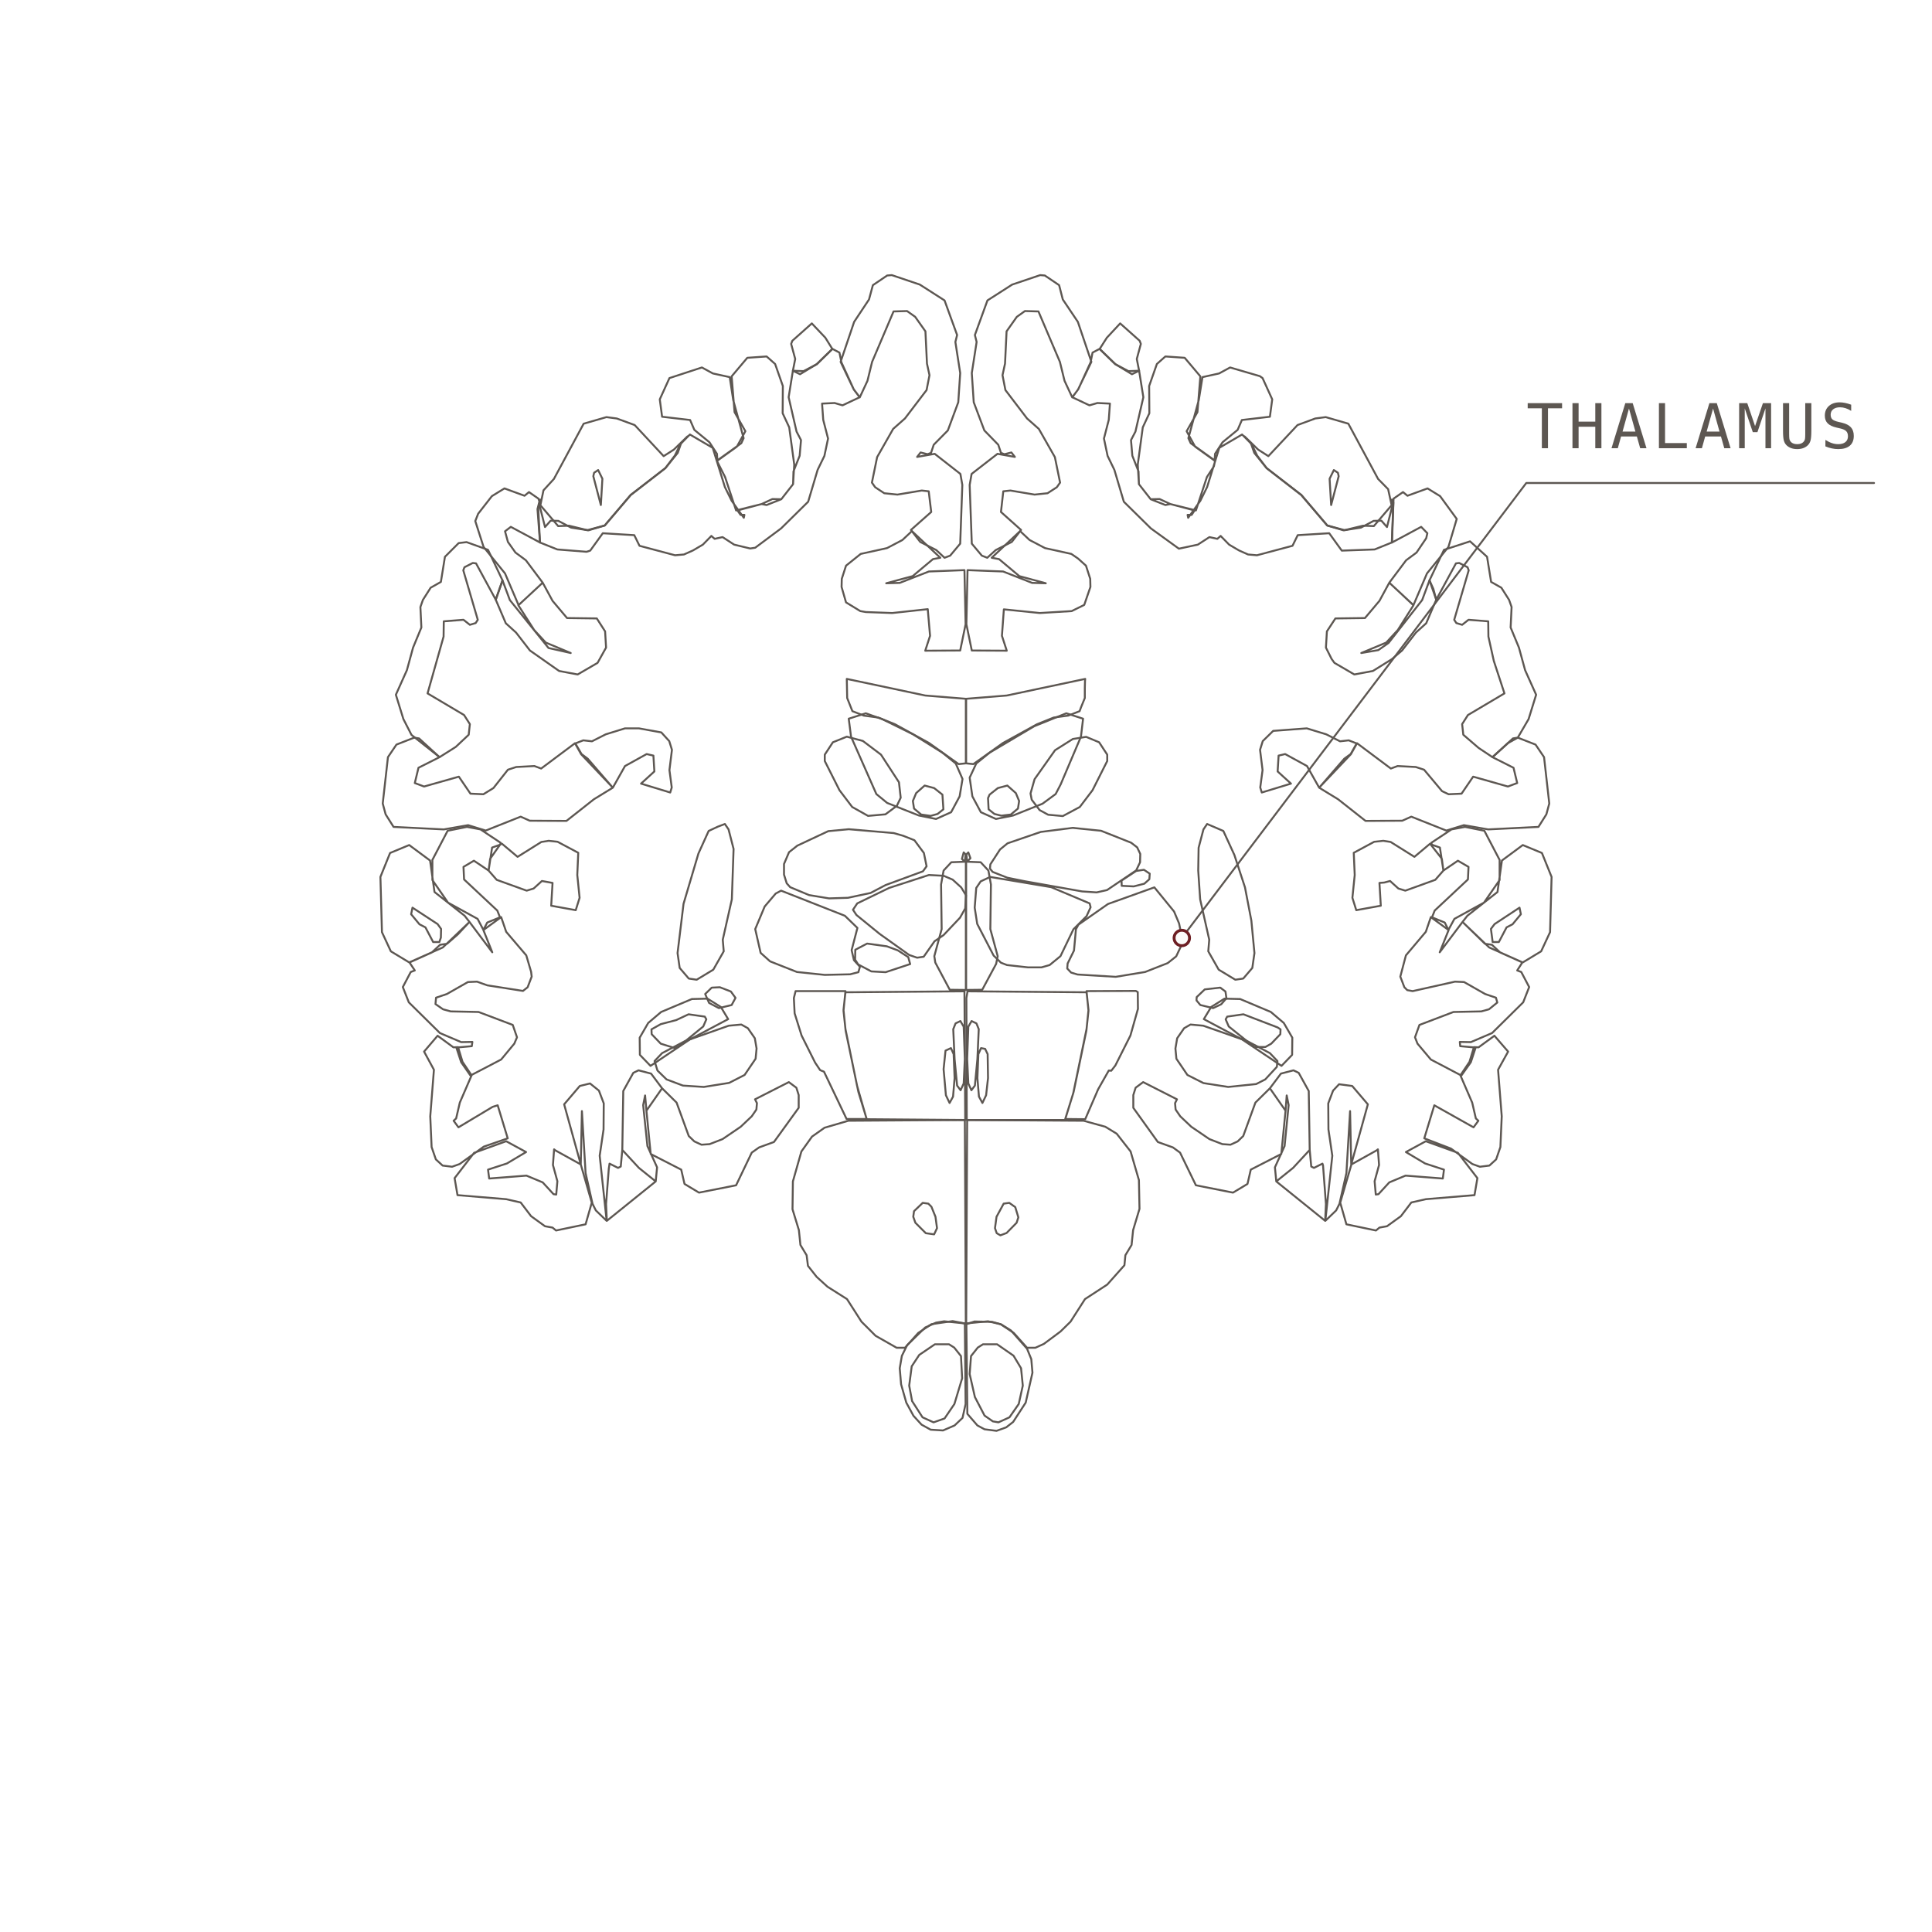
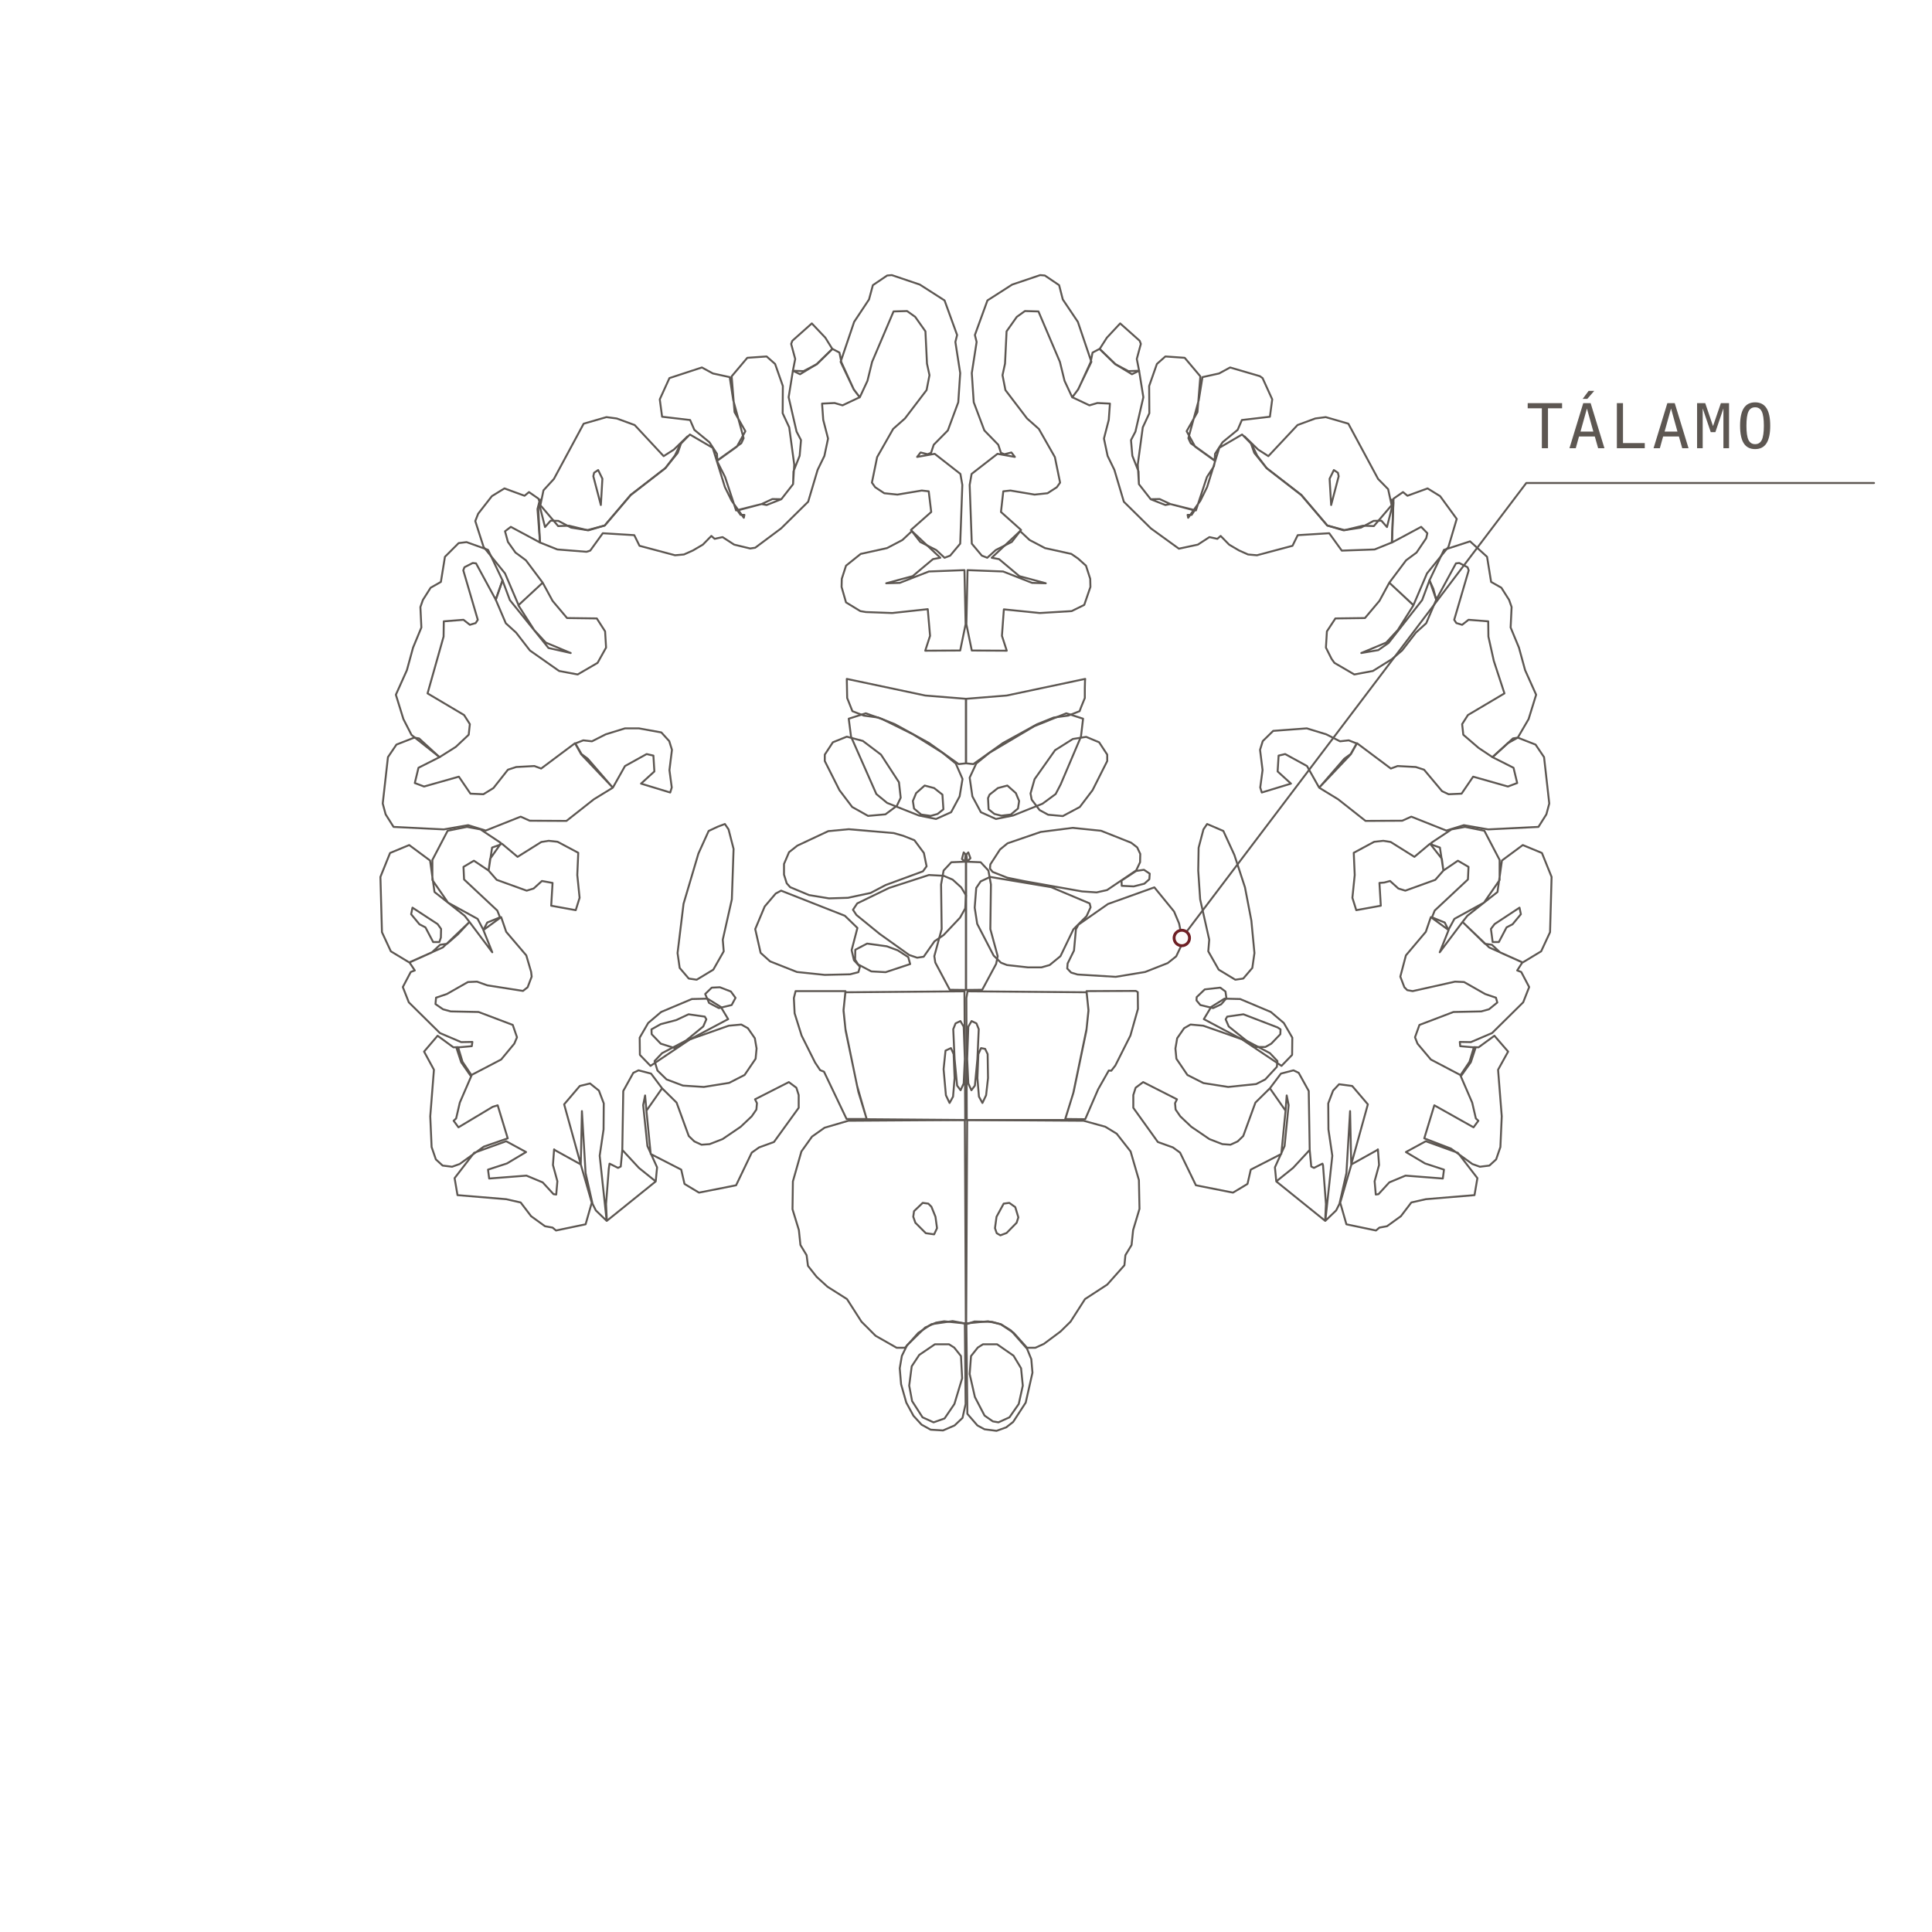
<svg xmlns="http://www.w3.org/2000/svg" viewBox="0 0 1000 1000" fill="none" stroke="var(--ink-soft, #5D5752)" stroke-width="1" stroke-linejoin="round" stroke-linecap="round">
  <path data-structure="frontal-lobe.l" vector-effect="non-scaling-stroke" d="M721.2 260.1L720.4 280.8L711.5 284.4L694.5 285.0L688.0 276.0L671.7 277.0L669.0 282.5L650.6 287.4L646.0 287.0L641.3 284.9L636.2 281.9L631.8 277.4L630.1 278.9L626.0 278.0L620.0 281.9L610.2 284.0L595.7 273.5L581.7 259.7L576.8 243.2L573.3 236.0L571.4 227.0L573.9 217.3L574.5 208.9L568.0 208.6L563.9 209.8L555.0 205.6L558.1 201.5L564.5 187.5L565.5 182.5L569.1 180.6L577.3 188.5L584.1 192.1L589.6 191.9L591.8 205.6L587.7 223.4L585.4 227.8L586.1 235.9L589.3 244.0L589.5 250.6L595.6 258.4L603.2 261.4L605.8 260.9L618.3 264.2L616.8 266.5L614.7 266.5L615.0 268.0L621.3 259.2L624.8 252.1L631.1 231.8L642.9 224.9L647.5 229.5L649.2 234.4L655.6 242.3L673.5 256.2L687.0 272.0L695.4 274.5L704.4 273.1L711.0 269.6L715.0 269.5L717.9 272.8L720.6 262.1L720.4 258.6L721.2 260.1M589.5 250.6L595.6 258.4L600.2 258.3L605.8 260.9L619.0 264.2L624.7 246.9L628.3 241.4L628.9 238.6L618.6 231.2L614.2 223.2L619.8 213.3L621.3 194.8L613.2 185.2L603.2 184.5L598.8 188.4L594.8 199.8L594.9 213.9L591.5 221.2L588.9 240.5L589.5 250.6M508.2 287.6L511.0 288.7L515.4 284.7L523.7 280.5L528.5 274.3L518.1 265.0L519.3 254.3L523.0 253.9L535.5 256.0L542.2 255.3L547.0 252.2L548.7 249.8L546.0 236.6L537.7 222.0L531.6 216.6L520.4 201.9L518.9 194.2L520.2 188.2L521.0 171.5L526.3 164.0L530.5 161.0L537.5 161.2L548.6 187.3L551.0 197.1L555.0 205.7L558.0 201.6L564.9 187.3L557.9 166.6L550.1 155.0L548.2 147.6L540.8 142.6L538.4 142.4L523.9 147.3L511.1 155.5L504.6 173.4L505.5 177.0L503.0 193.1L504.0 208.2L509.5 222.8L516.7 230.2L518.1 234.4L519.9 235.1L523.5 234.2L525.3 236.5L516.3 234.9L502.9 245.3L501.9 251.0L503.0 281.4L508.2 287.6M628.7 238.3L628.9 234.9L632.8 228.9L640.6 222.5L642.8 217.4L657.3 215.7L658.5 206.7L653.5 195.7L652.1 194.7L636.7 190.2L631.0 193.3L622.4 195.2L620.5 207.0L615.1 226.8L616.3 229.4L628.7 238.3" />
  <path data-structure="frontal-lobe.r" vector-effect="non-scaling-stroke" d="M445.0 205.6L441.9 201.5L435.5 187.5L434.5 182.5L430.9 180.6L422.8 188.5L415.9 192.1L410.4 191.9L408.2 205.6L412.3 223.4L414.6 227.8L413.9 235.9L410.7 244.0L410.5 250.6L404.4 258.4L396.8 261.4L394.2 260.9L381.7 264.2L383.3 266.5L385.3 266.5L385.0 268.0L378.7 259.2L375.2 252.1L368.9 231.8L357.1 224.9L352.5 229.5L350.8 234.4L344.4 242.3L326.5 256.2L313.0 272.0L304.6 274.5L295.6 273.1L289.0 269.6L285.0 269.5L282.1 272.8L279.4 262.1L279.6 258.6L278.6 263.1L279.5 280.8L288.5 284.4L303.6 285.6L305.5 285.0L312.0 276.0L328.3 277.0L331.0 282.5L349.4 287.4L354.0 287.0L358.7 284.9L363.8 281.9L368.2 277.4L369.9 278.9L374.0 278.0L380.0 281.9L388.3 283.9L390.9 283.5L404.3 273.5L418.3 259.7L423.2 243.2L426.7 236.0L428.6 227.0L426.1 217.3L425.5 208.9L432.0 208.6L436.1 209.8L445.0 205.6M411.1 240.5L408.5 221.2L405.1 213.9L405.2 199.8L401.2 188.4L396.8 184.5L386.8 185.2L378.7 194.8L380.2 213.3L385.8 223.2L381.4 231.2L371.1 238.6L375.3 246.9L381.0 264.2L394.2 260.9L399.8 258.3L404.4 258.4L410.5 250.6L411.1 240.5M491.8 287.6L488.9 288.7L484.6 284.7L476.3 280.5L471.5 274.3L482.0 265.0L480.7 254.3L477.1 253.9L464.5 256.0L457.7 255.3L453.0 252.2L451.3 249.8L454.0 236.6L462.3 222.0L468.4 216.6L479.6 201.9L481.1 194.2L479.8 188.2L479.0 171.5L473.7 164.0L469.5 161.0L462.5 161.2L451.4 187.3L449.0 197.1L445.0 205.7L441.9 201.6L435.1 187.3L442.1 166.6L449.8 155.0L451.8 147.6L459.2 142.6L461.6 142.4L476.1 147.3L488.9 155.5L495.4 173.4L494.5 177.0L497.0 193.1L496.0 208.2L490.6 222.8L483.3 230.2L481.9 234.4L480.1 235.1L476.5 234.2L474.7 236.5L483.8 234.9L497.1 245.3L498.1 251.0L497.0 281.4L491.8 287.6M384.9 226.8L383.7 229.4L371.3 238.3L371.1 234.9L367.2 228.9L359.4 222.5L357.2 217.4L342.7 215.7L341.5 206.7L346.5 195.7L363.3 190.2L369.0 193.3L377.7 195.2L379.5 207.0L384.9 226.8" />
  <path data-structure="temporal-lobe.l" vector-effect="non-scaling-stroke" d="M761.3 539.4L755.6 539.3L755.8 541.5L763.8 542.2L761.3 549.8L756.4 556.7L740.6 548.4L733.7 540.2L732.4 536.9L734.7 530.5L752.3 523.8L766.7 523.5L770.7 522.4L775.0 518.9L774.3 516.4L768.7 514.5L757.8 508.3L753.1 508.1L731.2 513.0L728.4 512.5L726.9 511.0L724.8 505.5L727.7 494.5L738.0 482.3L740.6 474.7L749.8 481.4L745.2 492.9L757.0 477.2L770.8 490.4L788.0 498.1L785.3 502.3L787.4 503.1L791.5 510.9L788.4 518.8L772.3 534.7L761.3 539.4M751.0 594.5L762.1 602.5L766.0 603.9L770.9 603.3L774.4 600.1L776.6 593.7L777.3 577.8L775.4 553.7L780.6 544.3L773.5 536.1L765.3 542.1L762.9 542.0L760.6 549.6L755.9 556.6L762.0 570.7L763.9 578.9L765.2 580.1L762.7 583.5L742.4 572.1L737.2 589.2L751.0 594.5M712.6 595.4L699.5 602.7L693.7 622.5L696.9 633.7L712.2 636.9L714.0 635.4L717.9 634.7L725.1 629.5L730.5 622.4L738.0 620.7L763.2 618.6L764.7 609.8L754.6 596.7L738.0 590.7L727.7 596.3L737.6 602.2L747.4 605.4L746.8 610.0L727.5 608.5L719.1 612.0L713.5 618.1L712.1 618.3L711.5 611.4L713.8 603.0L713.2 594.9L712.6 595.4M698.8 575.1L699.4 602.7L708.0 571.6L699.9 562.1L693.1 561.2L690.0 564.5L687.5 571.1L687.6 584.6L689.6 598.2L686.0 631.9L691.6 626.5L693.3 623.1L696.9 607.2L698.8 575.1M626.0 589.6L616.6 583.2L610.9 577.8L608.5 574.3L608.2 571.0L609.2 569.0L591.7 560.1L587.8 563.0L586.6 566.8L586.6 573.4L599.3 591.1L607.1 593.9L610.8 596.6L619.0 613.5L638.2 617.3L645.7 612.8L647.4 605.4L663.2 597.3L665.4 574.9L657.3 563.3L649.8 570.7L643.5 588.0L640.6 590.8L636.9 592.5L632.7 592.2L626.0 589.6M685.9 631.9L660.6 611.5L669.3 604.5L677.9 595.2L678.7 603.8L680.1 604.5L684.5 602.3L684.8 603.2L686.3 623.2L685.9 631.9M749.7 481.3L747.8 477.5L741.2 474.8L742.6 471.3L759.8 455.2L760.1 448.7L754.6 445.5L747.1 450.6L745.3 438.7L741.1 437.2L740.9 436.2L751.3 429.3L758.3 428.0L768.3 430.0L776.2 445.1L776.2 455.5L768.1 467.2L752.8 475.6L749.7 481.3M775.1 461.7L759.5 474.0L757.0 477.2L768.6 488.5L772.2 489.0L776.5 493.0L788.1 498.2L797.7 492.4L802.3 482.5L803.1 453.9L798.1 441.5L788.2 437.4L777.4 445.4L775.1 461.7M772.6 487.6L771.7 480.8L773.6 478.3L786.5 469.8L787.2 473.2L782.9 478.4L779.8 480.0L775.8 487.6L772.6 487.6M716.5 456.8L719.5 456.0L723.8 459.9L727.4 461.0L742.9 455.4L747.1 450.6L746.3 444.5L740.2 436.7L732.1 443.5L719.8 435.8L716.0 435.2L711.3 435.7L700.7 441.4L701.2 452.9L700.0 464.7L702.0 471.1L714.7 468.8L714.0 457.0L716.5 456.8M667.0 572.0L664.9 593.2L659.9 604.2L660.6 611.5L669.3 604.5L677.9 595.2L677.4 564.7L672.2 555.3L669.5 554.0L663.0 555.7L657.3 563.3L665.4 574.9L666.0 567.0L667.0 572.0" />
  <path data-structure="temporal-lobe.r" vector-effect="non-scaling-stroke" d="M274.9 503.0L272.4 494.5L262.0 482.3L259.4 474.7L250.2 481.4L254.8 492.9L243.0 477.2L229.2 490.4L211.9 498.1L214.7 502.3L212.6 503.1L208.5 510.9L211.6 518.8L227.7 534.7L238.7 539.4L244.5 539.3L244.2 541.5L236.2 542.2L238.7 549.8L243.5 556.7L259.4 548.4L266.2 540.2L267.6 536.9L265.4 530.5L247.7 523.8L233.3 523.5L229.3 522.4L225.4 519.7L225.7 516.4L231.3 514.5L242.2 508.3L246.9 508.1L252.2 510.0L270.7 512.9L273.1 511.0L275.2 505.5L274.9 503.0M255.0 572.9L237.3 583.5L234.8 580.1L236.1 578.9L238.0 570.7L244.1 556.6L239.4 549.6L237.1 542.0L234.7 542.1L226.5 536.1L219.5 544.3L224.6 553.7L222.7 577.8L223.4 593.7L225.6 600.1L229.1 603.3L234.0 603.9L237.9 602.5L250.4 593.5L262.8 589.2L257.6 572.1L255.0 572.9M287.4 595.4L286.8 594.9L286.2 603.0L288.5 611.4L287.9 618.3L286.5 618.1L280.9 612.0L272.5 608.5L253.2 610.0L252.6 605.4L262.4 602.2L272.3 596.3L262.0 590.7L245.4 596.7L235.3 609.8L236.8 618.6L262.0 620.7L269.5 622.4L274.9 629.5L282.1 634.7L286.0 635.4L287.8 636.9L303.1 633.7L306.3 622.5L300.6 602.7L287.4 595.4M314.0 631.9L308.4 626.5L306.7 623.1L303.1 607.2L301.2 575.1L300.6 602.7L292.0 571.6L300.1 562.1L305.4 560.8L310.0 564.5L312.5 571.1L312.4 584.6L310.4 598.2L314.0 631.9M374.0 589.6L367.3 592.2L363.1 592.5L359.4 590.8L356.5 588.0L350.2 570.7L342.7 563.3L334.6 574.9L336.8 597.3L352.6 605.4L354.3 612.8L361.8 617.3L381.0 613.5L389.1 596.6L392.9 593.9L400.6 591.1L413.4 573.4L413.4 566.8L412.2 563.0L408.3 560.1L390.8 569.0L391.8 571.0L391.5 574.3L389.1 577.8L383.4 583.2L374.0 589.6M315.1 605.0L315.5 602.3L319.9 604.5L321.3 603.8L322.1 595.2L330.7 604.5L339.4 611.5L314.1 631.9L313.7 623.2L315.1 605.0M250.2 481.3L252.2 477.5L258.8 474.8L257.4 471.3L240.2 455.2L239.9 448.7L245.3 445.5L252.9 450.6L254.7 438.7L258.9 437.2L259.1 436.2L248.7 429.3L241.7 428.0L231.7 430.0L223.8 445.1L223.8 455.5L231.9 467.2L247.2 475.6L250.2 481.3M228.2 485.3L227.4 487.6L224.2 487.6L220.2 480.0L217.1 478.4L212.8 473.2L213.5 469.8L226.5 478.3L228.3 480.8L228.2 485.3M237.0 483.6L231.4 488.5L227.8 489.0L223.5 493.0L211.9 498.2L202.3 492.4L197.7 482.5L196.9 453.9L201.9 441.5L211.8 437.4L222.6 445.4L224.9 461.7L240.5 474.0L243.0 477.2L237.0 483.6M285.3 468.8L298.0 471.1L300.0 464.7L298.8 452.9L299.3 441.4L288.6 435.7L284.0 435.2L280.2 435.8L267.9 443.5L259.8 436.7L258.9 437.1L253.7 444.5L252.9 450.6L257.1 455.4L272.6 461.0L276.2 459.9L280.5 456.0L286.0 457.0L285.3 468.8M332.9 572.0L333.9 567.0L334.6 574.9L342.7 563.3L337.0 555.7L330.5 554.0L327.8 555.3L322.6 564.7L322.1 595.2L330.7 604.5L339.4 611.5L340.1 604.2L335.1 593.2L332.9 572.0" />
  <path data-structure="insula.l" vector-effect="non-scaling-stroke" d="M746.4 409.5L737.1 398.4L732.8 397.0L723.4 396.5L719.9 397.8L702.4 384.7L699.2 390.4L682.8 407.7L692.6 413.7L706.8 424.9L725.8 424.8L730.5 422.7L748.6 429.9L757.7 427.1L770.3 429.3L796.3 428.0L800.4 421.5L801.9 415.9L799.2 391.9L794.8 385.4L785.6 381.8L783.1 382.2L772.5 391.9L783.4 397.4L785.3 405.3L780.5 407.1L762.5 402.0L756.5 410.8L749.8 411.1L746.4 409.5M676.4 377.0L686.5 380.1L693.6 383.7L698.1 383.2L702.2 384.8L699.1 390.3L695.8 392.7L682.8 407.7L676.5 396.5L665.2 390.3L661.8 391.1L661.3 399.3L668.2 405.6L653.1 410.2L652.3 407.6L653.5 398.6L652.2 388.1L653.6 383.6L659.0 378.3L676.4 377.0" />
  <path data-structure="insula.r" vector-effect="non-scaling-stroke" d="M255.4 407.9L250.2 411.1L243.5 410.8L237.5 402.0L219.5 407.1L214.7 405.3L216.6 397.4L227.5 391.9L216.9 382.2L214.4 381.8L205.2 385.4L200.8 391.9L198.1 415.9L199.6 421.5L203.7 428.0L229.7 429.3L242.3 427.1L251.4 429.9L269.5 422.7L274.2 424.8L293.2 424.9L307.4 413.7L317.2 407.7L300.8 390.4L297.6 384.7L280.1 397.8L276.6 396.5L267.2 397.0L262.9 398.4L255.4 407.9M342.3 379.1L330.7 377.0L323.5 377.0L313.5 380.1L306.4 383.7L301.9 383.2L297.8 384.8L301.0 390.3L304.2 392.7L317.2 407.7L323.5 396.5L334.7 390.3L338.2 391.1L338.7 399.3L331.8 405.6L346.9 410.2L347.7 407.6L346.5 398.6L347.8 388.1L346.4 383.6L342.3 379.1" />
  <path data-structure="precentral-gyrus.l" vector-effect="non-scaling-stroke" d="M719.1 301.6L727.8 290.0L733.2 286.0L738.2 278.6L738.8 276.0L735.6 272.7L720.5 280.8L721.3 258.1L726.2 254.7L728.5 256.6L738.9 252.8L745.4 256.8L754.0 268.6L749.7 283.1L738.6 296.8L731.6 313.2L719.1 301.6M696.0 274.4L705.5 272.1L711.1 272.3L720.3 261.5L718.5 253.2L713.3 247.9L697.9 219.3L686.2 215.9L680.8 216.6L671.6 220.0L656.5 236.1L651.2 232.7L644.2 225.9L647.8 229.8L650.7 235.8L655.6 242.3L673.6 256.2L687.0 272.0L696.0 274.4M692.9 246.5L689.0 261.4L688.2 247.8L690.4 243.3L692.5 244.7L692.9 246.5M589.6 191.9L588.4 185.8L590.5 178.0L589.9 176.4L579.8 167.4L572.9 174.8L569.2 180.6L577.3 188.5L585.9 193.7L589.6 191.9M741.9 304.8L739.9 300.4L736.1 310.6L718.7 332.8L713.4 336.5L704.6 338.0L717.5 332.6L723.5 326.1L731.6 313.3L719.1 301.6L714.0 311.0L706.5 319.9L691.2 320.1L686.8 326.8L686.3 335.2L689.2 341.0L690.7 343.1L701.0 349.1L710.6 347.3L720.4 341.2L725.7 336.7L732.9 327.4L738.2 322.6L743.4 310.4L741.9 304.8" />
  <path data-structure="precentral-gyrus.r" vector-effect="non-scaling-stroke" d="M272.2 290.0L280.9 301.6L268.4 313.2L261.4 296.8L250.3 283.1L246.0 269.7L247.5 265.9L254.6 256.8L261.1 252.8L271.5 256.6L273.8 254.7L278.7 258.1L279.2 259.6L278.2 263.5L279.5 280.8L264.4 272.7L261.4 275.0L262.9 280.5L266.8 286.0L272.2 290.0M288.9 272.3L279.7 261.5L281.3 253.8L286.7 247.9L302.1 219.3L313.9 215.9L319.2 216.6L328.5 220.0L343.5 236.1L348.8 232.7L355.8 225.9L352.2 229.8L349.3 235.8L344.4 242.3L326.4 256.2L313.0 272.0L304.0 274.4L294.5 272.1L288.9 272.3M311.0 261.4L307.1 246.5L307.5 244.7L309.6 243.3L311.8 247.8L311.0 261.4M411.6 185.8L410.4 191.9L414.1 193.7L422.7 188.5L430.8 180.6L427.2 174.8L420.2 167.4L410.1 176.4L409.5 178.0L411.6 185.8M260.1 300.4L256.6 310.4L261.8 322.6L267.1 327.4L274.3 336.7L289.4 347.3L299.0 349.1L309.3 343.1L313.7 335.2L313.2 326.8L308.9 320.1L293.5 319.9L286.0 311.0L280.9 301.6L268.3 313.3L276.5 326.1L282.5 332.6L295.4 338.0L283.9 335.4L263.9 310.6L260.1 300.4" />
  <path data-structure="postcentral-gyrus.l" vector-effect="non-scaling-stroke" d="M765.3 387.1L772.5 391.9L780.6 384.6L785.6 381.8L791.2 372.2L795.1 359.6L789.4 346.9L786.2 335.2L781.9 324.8L782.4 314.2L781.1 310.5L777.1 304.2L771.8 301.2L769.7 288.2L760.9 280.2L747.4 284.6L739.9 300.4L743.4 310.4L753.6 291.6L755.3 291.4L759.6 293.6L760.2 295.2L752.7 320.8L753.8 322.5L756.8 323.4L760.1 320.8L770.3 321.6L770.4 329.5L773.2 342.1L778.7 358.9L759.8 370.1L756.8 374.8L757.4 380.3L765.3 387.1" />
  <path data-structure="postcentral-gyrus.r" vector-effect="non-scaling-stroke" d="M221.3 358.9L229.6 329.5L229.7 321.6L239.9 320.8L243.2 323.4L246.2 322.5L247.3 320.8L239.8 295.2L240.4 293.6L244.7 291.4L246.4 291.6L256.6 310.4L260.1 300.4L252.6 284.6L241.5 280.6L237.4 281.1L230.3 288.2L228.2 301.2L222.9 304.2L218.9 310.5L217.6 314.2L218.1 324.8L213.8 335.2L210.6 346.9L204.9 359.6L208.8 372.2L213.0 380.4L227.5 391.9L235.9 386.6L242.6 380.3L243.2 374.8L240.2 370.1L221.3 358.9" />
  <path data-structure="cingulate-gyrus.l" vector-effect="non-scaling-stroke" d="M564.4 303.8L564.3 299.6L562.1 292.8L558.0 289.1L554.5 286.7L540.9 283.7L532.9 279.5L528.0 274.9L513.3 288.7L517.1 289.4L527.6 298.2L541.3 301.9L534.2 301.7L519.2 295.8L500.8 295.1L500.2 323.1L503.0 336.7L521.1 336.8L518.6 329.1L519.6 315.4L538.2 317.3L554.7 316.3L561.2 313.1L564.4 303.8" />
  <path data-structure="cingulate-gyrus.r" vector-effect="non-scaling-stroke" d="M448.2 316.8L461.8 317.3L480.2 315.3L481.4 329.1L478.9 336.8L497.0 336.7L499.8 323.1L499.2 295.1L480.8 295.8L465.7 301.7L458.7 301.9L472.4 298.2L482.9 289.4L486.7 288.7L472.0 274.9L467.1 279.5L459.1 283.7L445.5 286.7L437.9 292.8L435.7 299.6L435.6 303.8L437.9 311.8L445.3 316.3L448.2 316.8" />
  <path data-structure="corpus-callosum.l" vector-effect="non-scaling-stroke" d="M500.0 395.1L500.0 361.7M559.5 366.2L558.8 368.1L552.9 370.4L545.4 371.4L536.7 374.9L519.1 384.6L503.8 395.5L500.0 395.1M561.5 361.3L559.5 366.2M561.6 352.4L561.7 351.4L521.1 360.0L500.0 361.7M561.5 356.2L561.6 352.4M561.5 356.2L561.5 361.3M500.0 361.9L500.0 361.9M500.0 363.3L500.0 363.3M500.0 364.4L500.0 364.4M500.0 365.6L500.0 365.6M500.0 368.1L500.0 368.1M500.0 370.1L500.0 370.1M500.0 370.9L500.0 370.9M500.0 372.4L500.0 372.4M500.0 373.6L500.0 373.6M500.0 375.0L500.0 375.0M500.0 375.7L500.0 375.7M500.0 378.7L500.0 378.7M500.0 381.2L500.0 381.2M500.0 383.9L500.0 383.9M500.0 386.9L500.0 386.9M500.0 390.1L500.0 390.1M500.0 390.5L500.0 390.5M500.0 394.2L500.0 394.2" />
  <path data-structure="corpus-callosum.r" vector-effect="non-scaling-stroke" d="M500.0 395.1L496.2 395.5L480.9 384.6L463.3 374.9L454.6 371.4L447.1 370.4L441.2 368.1L438.5 361.3L438.3 351.4L478.9 360.0L500.0 361.7M500.0 361.7L500.0 395.1" />
  <path data-structure="thalamus.l" vector-effect="non-scaling-stroke" d="M607.7 471.8L610.3 478.0L611.6 484.4L611.4 489.5L608.8 495.0L604.4 498.5L592.7 503.1L577.5 505.6L557.7 504.4L554.4 503.4L552.4 501.3L552.6 498.7L555.9 492.0L556.9 481.0L558.2 478.6L573.5 467.9L597.5 459.3L607.7 471.8M530.3 456.1L560.1 461.4L567.6 461.9L573.0 460.7L588.1 450.5L590.1 446.3L590.2 442.0L588.6 438.6L585.5 436.2L569.9 430.0L555.2 428.5L538.7 430.6L521.5 436.5L517.6 439.7L512.6 447.4L512.4 449.6L513.8 451.3L521.4 454.3L530.3 456.1M580.6 458.5L580.5 455.8L588.1 450.8L592.1 450.2L595.1 452.2L594.9 455.1L592.3 457.4L586.8 458.8L580.6 458.5M512.5 453.9L507.6 456.2L505.3 459.6L504.5 469.8L505.8 478.2L514.3 494.6L518.1 498.3L521.2 499.5L532.0 500.7L539.1 500.7L543.3 499.5L548.9 494.9L555.6 481.0L562.4 474.2L564.5 469.6L564.0 467.6L544.1 459.2L512.5 453.9" />
  <path data-structure="thalamus.r" vector-effect="non-scaling-stroke" d="M445.1 500.4L442.0 497.0L440.8 491.8L443.8 480.3L437.3 474.0L404.3 461.0L401.5 462.5L395.8 469.2L390.9 480.9L393.7 493.2L398.6 497.6L412.5 503.1L426.9 504.6L440.0 504.3L444.3 503.2L445.1 500.4M429.1 465.0L418.8 463.3L409.0 459.2L407.2 457.2L405.8 452.7L405.8 447.2L408.4 441.1L412.7 437.7L428.7 430.2L439.3 429.2L462.6 431.2L467.5 432.6L473.3 434.9L478.2 441.5L479.6 448.4L477.7 451.0L458.4 458.1L450.6 462.2L438.9 464.7L429.1 465.0M471.1 499.0L470.1 495.4L464.7 491.9L459.0 489.8L448.8 488.4L442.7 491.6L442.6 496.7L444.2 499.2L451.0 502.8L458.4 503.2L471.1 499.0M500.0 463.4L497.5 459.3L493.1 455.3L488.4 453.3L480.8 452.9L460.2 459.6L443.7 467.6L441.5 470.9L443.3 473.6L455.2 483.3L470.6 494.3L474.7 495.7L478.1 495.2L483.7 487.2L488.4 484.0L496.9 475.0L499.6 470.2L500.0 463.4" />
  <path data-structure="hippocampus.l" vector-effect="non-scaling-stroke" d="M660.9 552.2L654.9 558.7L650.2 561.1L635.7 562.6L622.9 560.6L614.6 556.4L608.9 548.0L608.4 542.7L609.3 537.4L612.9 532.2L616.2 530.3L622.8 530.9L645.6 538.9L657.3 545.1L661.2 549.2L660.9 552.2" />
  <path data-structure="hippocampus.r" vector-effect="non-scaling-stroke" d="M340.3 554.1L338.8 549.2L342.7 545.1L354.5 538.9L377.2 530.9L383.7 530.3L387.1 532.2L390.7 537.4L391.6 542.7L391.1 548.0L385.4 556.4L377.4 560.5L364.3 562.6L353.5 561.9L345.0 558.7L340.3 554.1" />
  <path data-structure="basal-ganglia.l" vector-effect="non-scaling-stroke" d="M624.8 426.5L622.9 429.3L620.4 438.8L620.2 450.6L621.2 465.5L625.9 486.4L625.4 492.4L630.8 501.9L639.4 507.1L643.5 506.5L648.2 501.0L649.3 493.3L647.7 476.5L644.4 459.3L638.9 442.5L633.2 430.1L624.8 426.5M627.9 521.8L621.3 520.2L619.3 517.8L619.4 516.1L623.6 512.1L631.6 511.2L634.3 513.2L634.8 516.7L632.1 519.8L627.9 521.8M546.1 388.3L535.5 403.3L533.4 410.7L534.0 413.9L538.1 419.3L542.5 421.7L550.1 422.4L558.9 417.7L565.5 409.0L573.1 393.9L573.1 390.6L568.9 384.2L562.2 381.4L555.3 382.5L546.1 388.3" />
  <path data-structure="basal-ganglia.r" vector-effect="non-scaling-stroke" d="M371.5 427.9L366.8 430.1L361.5 441.8L353.8 467.8L350.7 493.3L351.8 501.0L356.5 506.5L360.6 507.1L369.2 501.9L374.6 492.4L374.1 486.4L378.8 465.5L379.7 439.4L377.1 429.3L375.2 426.5L371.5 427.9M380.7 516.5L378.7 520.2L372.1 521.8L367.0 519.1L365.0 514.5L368.4 511.2L372.6 511.0L378.3 513.2L380.7 516.5M456.0 390.6L446.6 383.5L438.3 381.3L431.1 384.2L426.9 390.6L426.9 393.9L434.5 409.0L441.1 417.7L449.3 422.3L458.3 421.5L464.2 417.1L466.2 412.9L465.3 404.9L456.0 390.6" />
  <path data-structure="ventricles.l" vector-effect="non-scaling-stroke" d="M500.0 446.0L507.6 446.3L511.6 450.6L512.9 457.8L512.6 480.9L516.4 494.9L515.6 498.9L508.4 512.3L500.0 512.4M500.0 446.0L500.0 512.4M661.7 550.6L663.3 551.7L668.8 546.0L668.9 537.1L664.5 529.5L657.8 523.8L641.9 517.1L633.8 516.9L626.9 521.2L623.1 527.5L642.9 538.0L661.7 550.6M539.6 416.0L524.4 422.1L515.5 423.9L507.7 420.4L503.3 412.2L501.9 402.5L505.3 395.2L512.2 389.6L535.3 375.9L551.9 369.2L560.6 372.0L559.5 381.3L549.0 406.0L546.4 411.0L539.6 416.0M500.6 446.0L500.2 442.2L501.2 441.2L502.3 444.2L500.6 446.0M511.4 413.1L512.2 411.3L516.5 407.9L521.4 406.6L525.8 410.5L527.5 414.6L526.9 418.5L523.2 421.6L518.3 422.2L514.7 421.3L511.7 418.9L511.4 413.1M662.7 535.3L662.8 532.8L661.3 531.8L643.6 525.0L635.2 526.2L634.4 527.6L636.0 531.3L649.2 541.9L655.0 541.9L658.0 540.2L662.7 535.3" />
  <path data-structure="ventricles.r" vector-effect="non-scaling-stroke" d="M500.0 446.0L500.0 512.4M500.0 446.0L492.4 446.3L488.4 450.6L487.1 457.8L487.4 480.9L483.6 494.9L484.1 498.2L491.6 512.3L500.0 512.4M500.0 446.0L500.0 446.0M336.7 551.7L357.1 538.0L376.9 527.5L373.1 521.2L366.2 516.9L358.1 517.1L342.2 523.8L335.5 529.5L331.1 537.1L331.2 546.0L336.7 551.7M472.6 380.1L456.6 372.2L448.1 369.2L439.3 372.0L440.5 381.3L453.6 411.0L459.2 415.6L475.6 422.1L484.5 423.9L492.3 420.4L496.7 412.2L498.2 403.2L494.7 395.2L487.8 389.6L472.6 380.1M497.9 444.6L498.8 441.2L499.8 442.2L499.4 446.0L497.9 444.6M478.6 406.6L483.5 407.9L487.8 411.3L488.3 418.9L485.3 421.3L481.7 422.3L476.8 421.6L473.1 418.5L472.5 414.6L474.2 410.5L478.6 406.6M337.2 532.8L342.0 530.1L350.0 528.0L356.4 525.0L364.8 526.2L365.6 527.6L364.0 531.3L351.4 541.6L349.0 542.4L342.0 540.2L337.3 535.3L337.2 532.8M500.0 511.4L500.0 511.4M500.0 508.6L500.0 508.6M500.0 508.0L500.0 508.0M500.0 507.8L500.0 507.8M500.0 507.2L500.0 507.2M500.0 505.0L500.0 505.0M500.0 502.8L500.0 502.8M500.0 501.9L500.0 501.9M500.0 500.2L500.0 500.2M500.0 500.0L500.0 500.0M500.0 498.2L500.0 498.2M500.0 496.5L500.0 496.5M500.0 495.3L500.0 495.3M500.0 494.6L500.0 494.6M500.0 492.8L500.0 492.8M500.0 491.2L500.0 491.2M500.0 490.3L500.0 490.3M500.0 490.0L500.0 490.0M500.0 489.7L500.0 489.7M500.0 489.5L500.0 489.5M500.0 486.8L500.0 486.8M500.0 486.3L500.0 486.3M500.0 485.8L500.0 485.8M500.0 485.1L500.0 485.1M500.0 483.1L500.0 483.1M500.0 480.5L500.0 480.5M500.0 480.2L500.0 480.2M500.0 480.0L500.0 480.0M500.0 472.3L500.0 472.3M500.0 454.7L500.0 454.7M500.0 454.4L500.0 454.4M500.0 453.7L500.0 453.7M500.0 453.3L500.0 453.3M500.0 452.5L500.0 452.5M500.0 452.1L500.0 452.1" />
  <path data-structure="midbrain.l" vector-effect="non-scaling-stroke" d="M500.2 516.6L500.8 513.1L562.4 513.6L563.4 522.7L562.4 532.6L555.5 565.9L551.2 579.7L500.4 579.7L500.2 516.6M505.9 548.2L504.6 561.9L502.8 564.3L501.2 560.8L500.6 548.1L501.2 531.4L502.9 528.5L505.4 529.7L506.6 532.7L505.9 548.2M511.4 558.0L510.4 566.9L508.5 570.9L506.7 567.6L505.9 558.0L506.4 545.6L507.8 542.5L509.9 542.9L511.2 545.6L511.4 558.0M561.7 579.3L568.4 563.8L573.9 554.1L575.2 554.2L577.3 551.5L585.1 536.0L589.0 522.2L588.9 513.5L587.9 512.9L562.4 513.0L563.4 523.2L562.3 533.5L555.7 565.2L551.4 579.2L561.7 579.3" />
  <path data-structure="midbrain.r" vector-effect="non-scaling-stroke" d="M448.6 579.3L499.6 579.7L499.2 513.1L437.6 513.6L436.6 522.7L437.6 532.6L443.6 561.9L448.6 579.3M494.1 548.2L493.4 532.7L494.6 529.7L497.1 528.5L498.8 531.4L499.4 548.1L498.8 560.8L497.2 564.3L495.4 561.9L494.1 548.2M488.4 553.4L489.4 543.8L492.2 542.5L493.6 545.6L494.1 558.0L493.3 567.6L491.5 570.9L489.6 566.9L488.4 553.4M448.6 579.2L438.2 579.2L426.5 554.7L424.5 553.9L421.9 550.0L414.9 536.0L411.3 524.5L410.9 516.6L411.8 513.0L437.6 513.0L436.6 523.2L437.7 533.5L444.3 565.2L448.6 579.2" />
  <path data-structure="pons.l" vector-effect="non-scaling-stroke" d="M548.9 689.2L540.3 695.6L535.9 697.6L531.6 697.6L524.7 689.9L517.9 685.4L511.4 683.9L500.1 685.0L500.6 579.7L560.9 580.1L572.1 583.2L578.0 586.8L585.2 596.0L589.5 610.8L589.8 625.7L586.5 636.7L585.7 644.4L582.5 649.7L582.0 654.9L573.1 664.9L561.6 672.4L554.1 684.1L548.9 689.2M527.1 630.1L526.2 632.9L521.0 638.2L517.8 639.4L515.9 638.3L515.0 635.7L515.8 629.8L519.5 623.0L522.4 622.6L525.5 624.8L527.1 630.1" />
  <path data-structure="pons.r" vector-effect="non-scaling-stroke" d="M499.8 660.0L499.9 685.1L493.1 683.8L482.1 685.4L475.3 689.9L468.4 697.6L464.1 697.6L453.2 691.4L445.9 684.1L438.4 672.4L428.3 666.0L422.7 660.9L418.2 655.2L417.5 649.7L414.3 644.4L413.5 636.7L410.2 625.9L410.4 611.5L414.8 596.0L420.3 588.3L426.8 583.7L439.1 580.1L499.4 579.7L499.8 660.0M483.5 638.9L479.2 638.3L473.8 632.9L472.7 629.8L473.1 626.9L477.6 622.6L480.5 623.0L482.1 624.6L484.2 629.8L485.0 635.7L483.5 638.9" />
  <path data-structure="medulla-oblongata.l" vector-effect="non-scaling-stroke" d="M501.9 711.2L502.6 701.9L506.1 697.5L508.8 695.8L516.1 695.8L524.6 701.7L528.5 708.2L529.4 717.2L527.3 726.7L522.5 733.6L516.8 736.2L513.9 735.7L509.6 732.7L504.6 723.1L501.9 711.2M534.4 710.5L530.9 726.0L524.4 736.0L520.8 738.8L515.8 740.6L509.6 739.8L505.9 737.8L500.7 731.8L500.2 685.4L504.4 684.0L513.6 684.2L518.2 685.5L523.2 688.6L531.6 698.1L533.8 703.5L534.4 710.5" />
  <path data-structure="medulla-oblongata.r" vector-effect="non-scaling-stroke" d="M494.0 726.7L488.9 734.2L483.2 736.2L477.5 733.6L472.1 725.2L470.6 717.2L471.9 707.2L475.8 701.3L483.9 695.8L491.2 695.8L493.9 697.5L497.4 701.9L498.0 713.4L494.0 726.7M465.7 708.2L466.8 701.8L469.5 696.3L478.9 687.1L484.5 684.6L488.7 683.9L499.4 685.0L499.8 726.7L498.2 733.9L494.1 737.8L488.1 740.4L481.7 740.0L477.0 737.4L472.8 732.8L469.1 726.0L466.4 716.5L465.7 708.2" />
  <style>text{font-size:calc(11000px * 1px / 100vw);letter-spacing:calc(1200px * 1px / 100vw)}circle{r:calc(4000px * 1px / 100vw)}</style>
  <path vector-effect="non-scaling-stroke" d="M611.7 485.5L790 250L970 250" />
  <circle cx="611.7" cy="485.5" r="4" fill="var(--paper, #FCFBFA)" stroke="var(--oxblood, #6E1F24)" stroke-width="1.5" vector-effect="non-scaling-stroke" />
-   <text x="790" y="232" fill="var(--ink-soft, #5D5752)" stroke="none" font-family="Geist Mono, monospace" font-size="32" letter-spacing="2.5">THALAMUS</text>
+   <text x="790" y="232" fill="var(--ink-soft, #5D5752)" stroke="none" font-family="Geist Mono, monospace" font-size="32" letter-spacing="2.5">TÁLAMO</text>
</svg>
